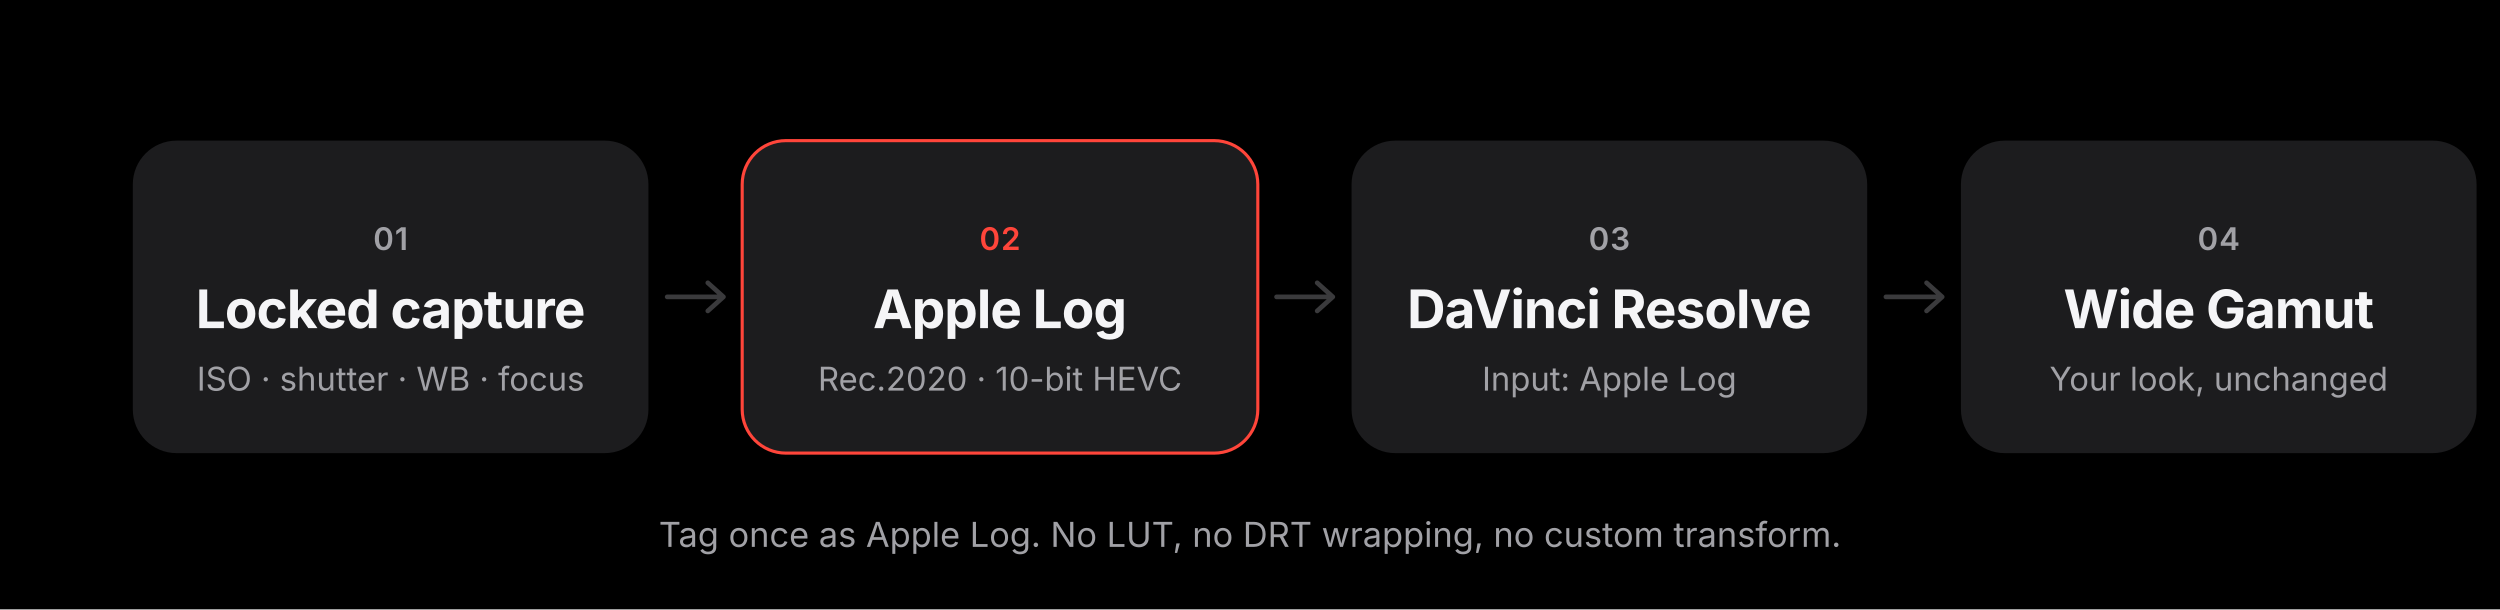
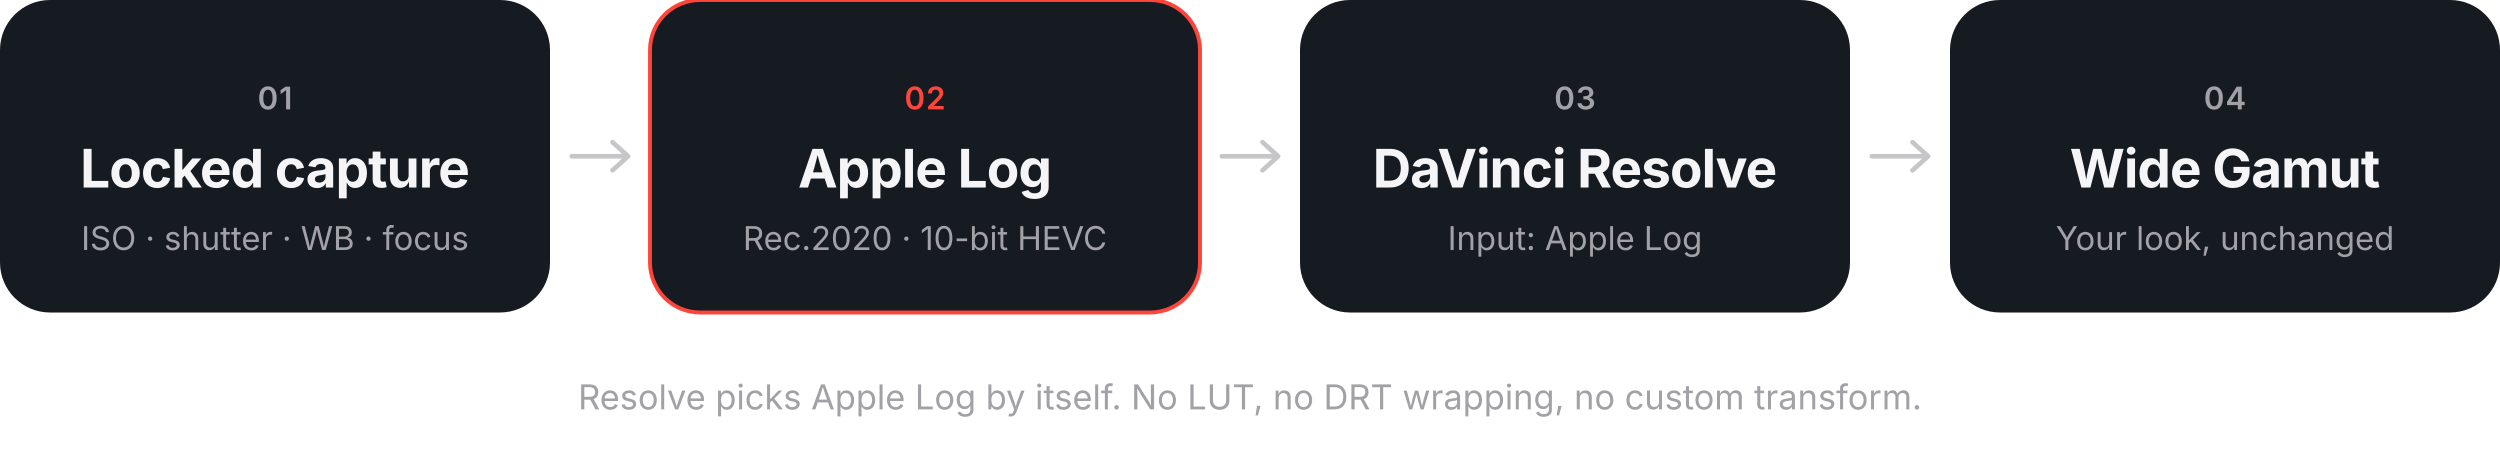
- <svg xmlns="http://www.w3.org/2000/svg" viewBox="0 0 1600 390" width="1600" height="390" role="img" aria-label="Locked capture, recorded as Apple Log in Rec.2020 and 10-bit HEVC, tagged as Apple Log in DaVinci Resolve, lands in DaVinci Wide Gamut with your look unchanged.">
+ <svg xmlns="http://www.w3.org/2000/svg" viewBox="0 0 1600 300" width="1600" height="300" role="img" aria-label="Locked capture, recorded as Apple Log in Rec.2020 and 10-bit HEVC, recognized as Apple Log by DaVinci Resolve, lands in DaVinci Wide Gamut with your look unchanged.">
  <style>text{font-family:-apple-system, BlinkMacSystemFont, 'SF Pro Display', 'SF Pro Text', 'Helvetica Neue', 'Segoe UI', Inter, Arial, sans-serif}</style>
-   <rect width="1600" height="390" fill="#000000" />
-   <rect x="85" y="90" width="330" height="200" rx="28" fill="#1c1c1e" />
-   <text x="250.0" y="160" font-size="20" font-weight="600" fill="#a1a1a6" text-anchor="middle" letter-spacing=".6">01</text>
-   <text x="250.0" y="210" font-size="34" font-weight="700" fill="#f5f5f7" text-anchor="middle" letter-spacing="-0.6">Locked capture</text>
-   <text x="250.0" y="250" font-size="21" fill="#a1a1a6" text-anchor="middle">ISO · shutter · WB · focus</text>
-   <path d="M427 190 h36 m-10 -9 l10 9 l-10 9" fill="none" stroke="#3a3a3c" stroke-width="3" stroke-linecap="round" stroke-linejoin="round" />
-   <rect x="475" y="90" width="330" height="200" rx="28" fill="#1c1c1e" stroke="#ff453a" stroke-width="2" />
-   <text x="640.0" y="160" font-size="20" font-weight="600" fill="#ff453a" text-anchor="middle" letter-spacing=".6">02</text>
-   <text x="640.0" y="210" font-size="34" font-weight="700" fill="#f5f5f7" text-anchor="middle" letter-spacing="-0.6">Apple Log</text>
-   <text x="640.0" y="250" font-size="21" fill="#a1a1a6" text-anchor="middle">Rec.2020 · 10-bit HEVC</text>
-   <path d="M817 190 h36 m-10 -9 l10 9 l-10 9" fill="none" stroke="#3a3a3c" stroke-width="3" stroke-linecap="round" stroke-linejoin="round" />
-   <rect x="865" y="90" width="330" height="200" rx="28" fill="#1c1c1e" />
-   <text x="1030.0" y="160" font-size="20" font-weight="600" fill="#a1a1a6" text-anchor="middle" letter-spacing=".6">03</text>
-   <text x="1030.0" y="210" font-size="34" font-weight="700" fill="#f5f5f7" text-anchor="middle" letter-spacing="-0.6">DaVinci Resolve</text>
-   <text x="1030.0" y="250" font-size="21" fill="#a1a1a6" text-anchor="middle">Input: Apple Log</text>
-   <path d="M1207 190 h36 m-10 -9 l10 9 l-10 9" fill="none" stroke="#3a3a3c" stroke-width="3" stroke-linecap="round" stroke-linejoin="round" />
-   <rect x="1255" y="90" width="330" height="200" rx="28" fill="#1c1c1e" />
-   <text x="1420.0" y="160" font-size="20" font-weight="600" fill="#a1a1a6" text-anchor="middle" letter-spacing=".6">04</text>
-   <text x="1420.0" y="210" font-size="34" font-weight="700" fill="#f5f5f7" text-anchor="middle" letter-spacing="-0.6">Wide Gamut</text>
-   <text x="1420.0" y="250" font-size="21" fill="#a1a1a6" text-anchor="middle">Your look, unchanged</text>
-   <text x="800" y="350" font-size="22" fill="#a1a1a6" text-anchor="middle">Tag once as Apple Log. No LUT, no DRT wrapping, no custom transform.</text>
+   <rect x="0" y="0" width="352" height="200" rx="32" fill="#161b22" />
+   <text x="176.0" y="70.0" font-size="20" font-weight="600" fill="#a1a1a6" text-anchor="middle" letter-spacing="0.6">01</text>
+   <text x="176.0" y="120.0" font-size="34" font-weight="700" fill="#f5f5f7" text-anchor="middle" letter-spacing="-0.6">Locked capture</text>
+   <text x="176.0" y="160.0" font-size="21" font-weight="400" fill="#a1a1a6" text-anchor="middle" letter-spacing="0">ISO · shutter · WB · focus</text>
+   <path d="M366 100 h36 m-10 -9 l10 9 l-10 9" fill="none" stroke="#a1a1a6" stroke-opacity=".6" stroke-width="3" stroke-linecap="round" stroke-linejoin="round" />
+   <rect x="416" y="0" width="352" height="200" rx="32" fill="#161b22" stroke="#ff453a" stroke-width="2.5" />
+   <text x="592.0" y="70.0" font-size="20" font-weight="600" fill="#ff453a" text-anchor="middle" letter-spacing="0.6">02</text>
+   <text x="592.0" y="120.0" font-size="34" font-weight="700" fill="#f5f5f7" text-anchor="middle" letter-spacing="-0.6">Apple Log</text>
+   <text x="592.0" y="160.0" font-size="21" font-weight="400" fill="#a1a1a6" text-anchor="middle" letter-spacing="0">Rec.2020 · 10-bit HEVC</text>
+   <path d="M782 100 h36 m-10 -9 l10 9 l-10 9" fill="none" stroke="#a1a1a6" stroke-opacity=".6" stroke-width="3" stroke-linecap="round" stroke-linejoin="round" />
+   <rect x="832" y="0" width="352" height="200" rx="32" fill="#161b22" />
+   <text x="1008.0" y="70.0" font-size="20" font-weight="600" fill="#a1a1a6" text-anchor="middle" letter-spacing="0.6">03</text>
+   <text x="1008.0" y="120.0" font-size="34" font-weight="700" fill="#f5f5f7" text-anchor="middle" letter-spacing="-0.6">DaVinci Resolve</text>
+   <text x="1008.0" y="160.0" font-size="21" font-weight="400" fill="#a1a1a6" text-anchor="middle" letter-spacing="0">Input: Apple Log</text>
+   <path d="M1198 100 h36 m-10 -9 l10 9 l-10 9" fill="none" stroke="#a1a1a6" stroke-opacity=".6" stroke-width="3" stroke-linecap="round" stroke-linejoin="round" />
+   <rect x="1248" y="0" width="352" height="200" rx="32" fill="#161b22" />
+   <text x="1424.0" y="70.0" font-size="20" font-weight="600" fill="#a1a1a6" text-anchor="middle" letter-spacing="0.6">04</text>
+   <text x="1424.0" y="120.0" font-size="34" font-weight="700" fill="#f5f5f7" text-anchor="middle" letter-spacing="-0.6">Wide Gamut</text>
+   <text x="1424.0" y="160.0" font-size="21" font-weight="400" fill="#a1a1a6" text-anchor="middle" letter-spacing="0">Your look, unchanged</text>
+   <text x="800.0" y="262.0" font-size="22" font-weight="400" fill="#a1a1a6" text-anchor="middle" letter-spacing="0">Resolve picks Apple Log by itself. No LUT, no DRT wrapping, no custom transform.</text>
</svg>
